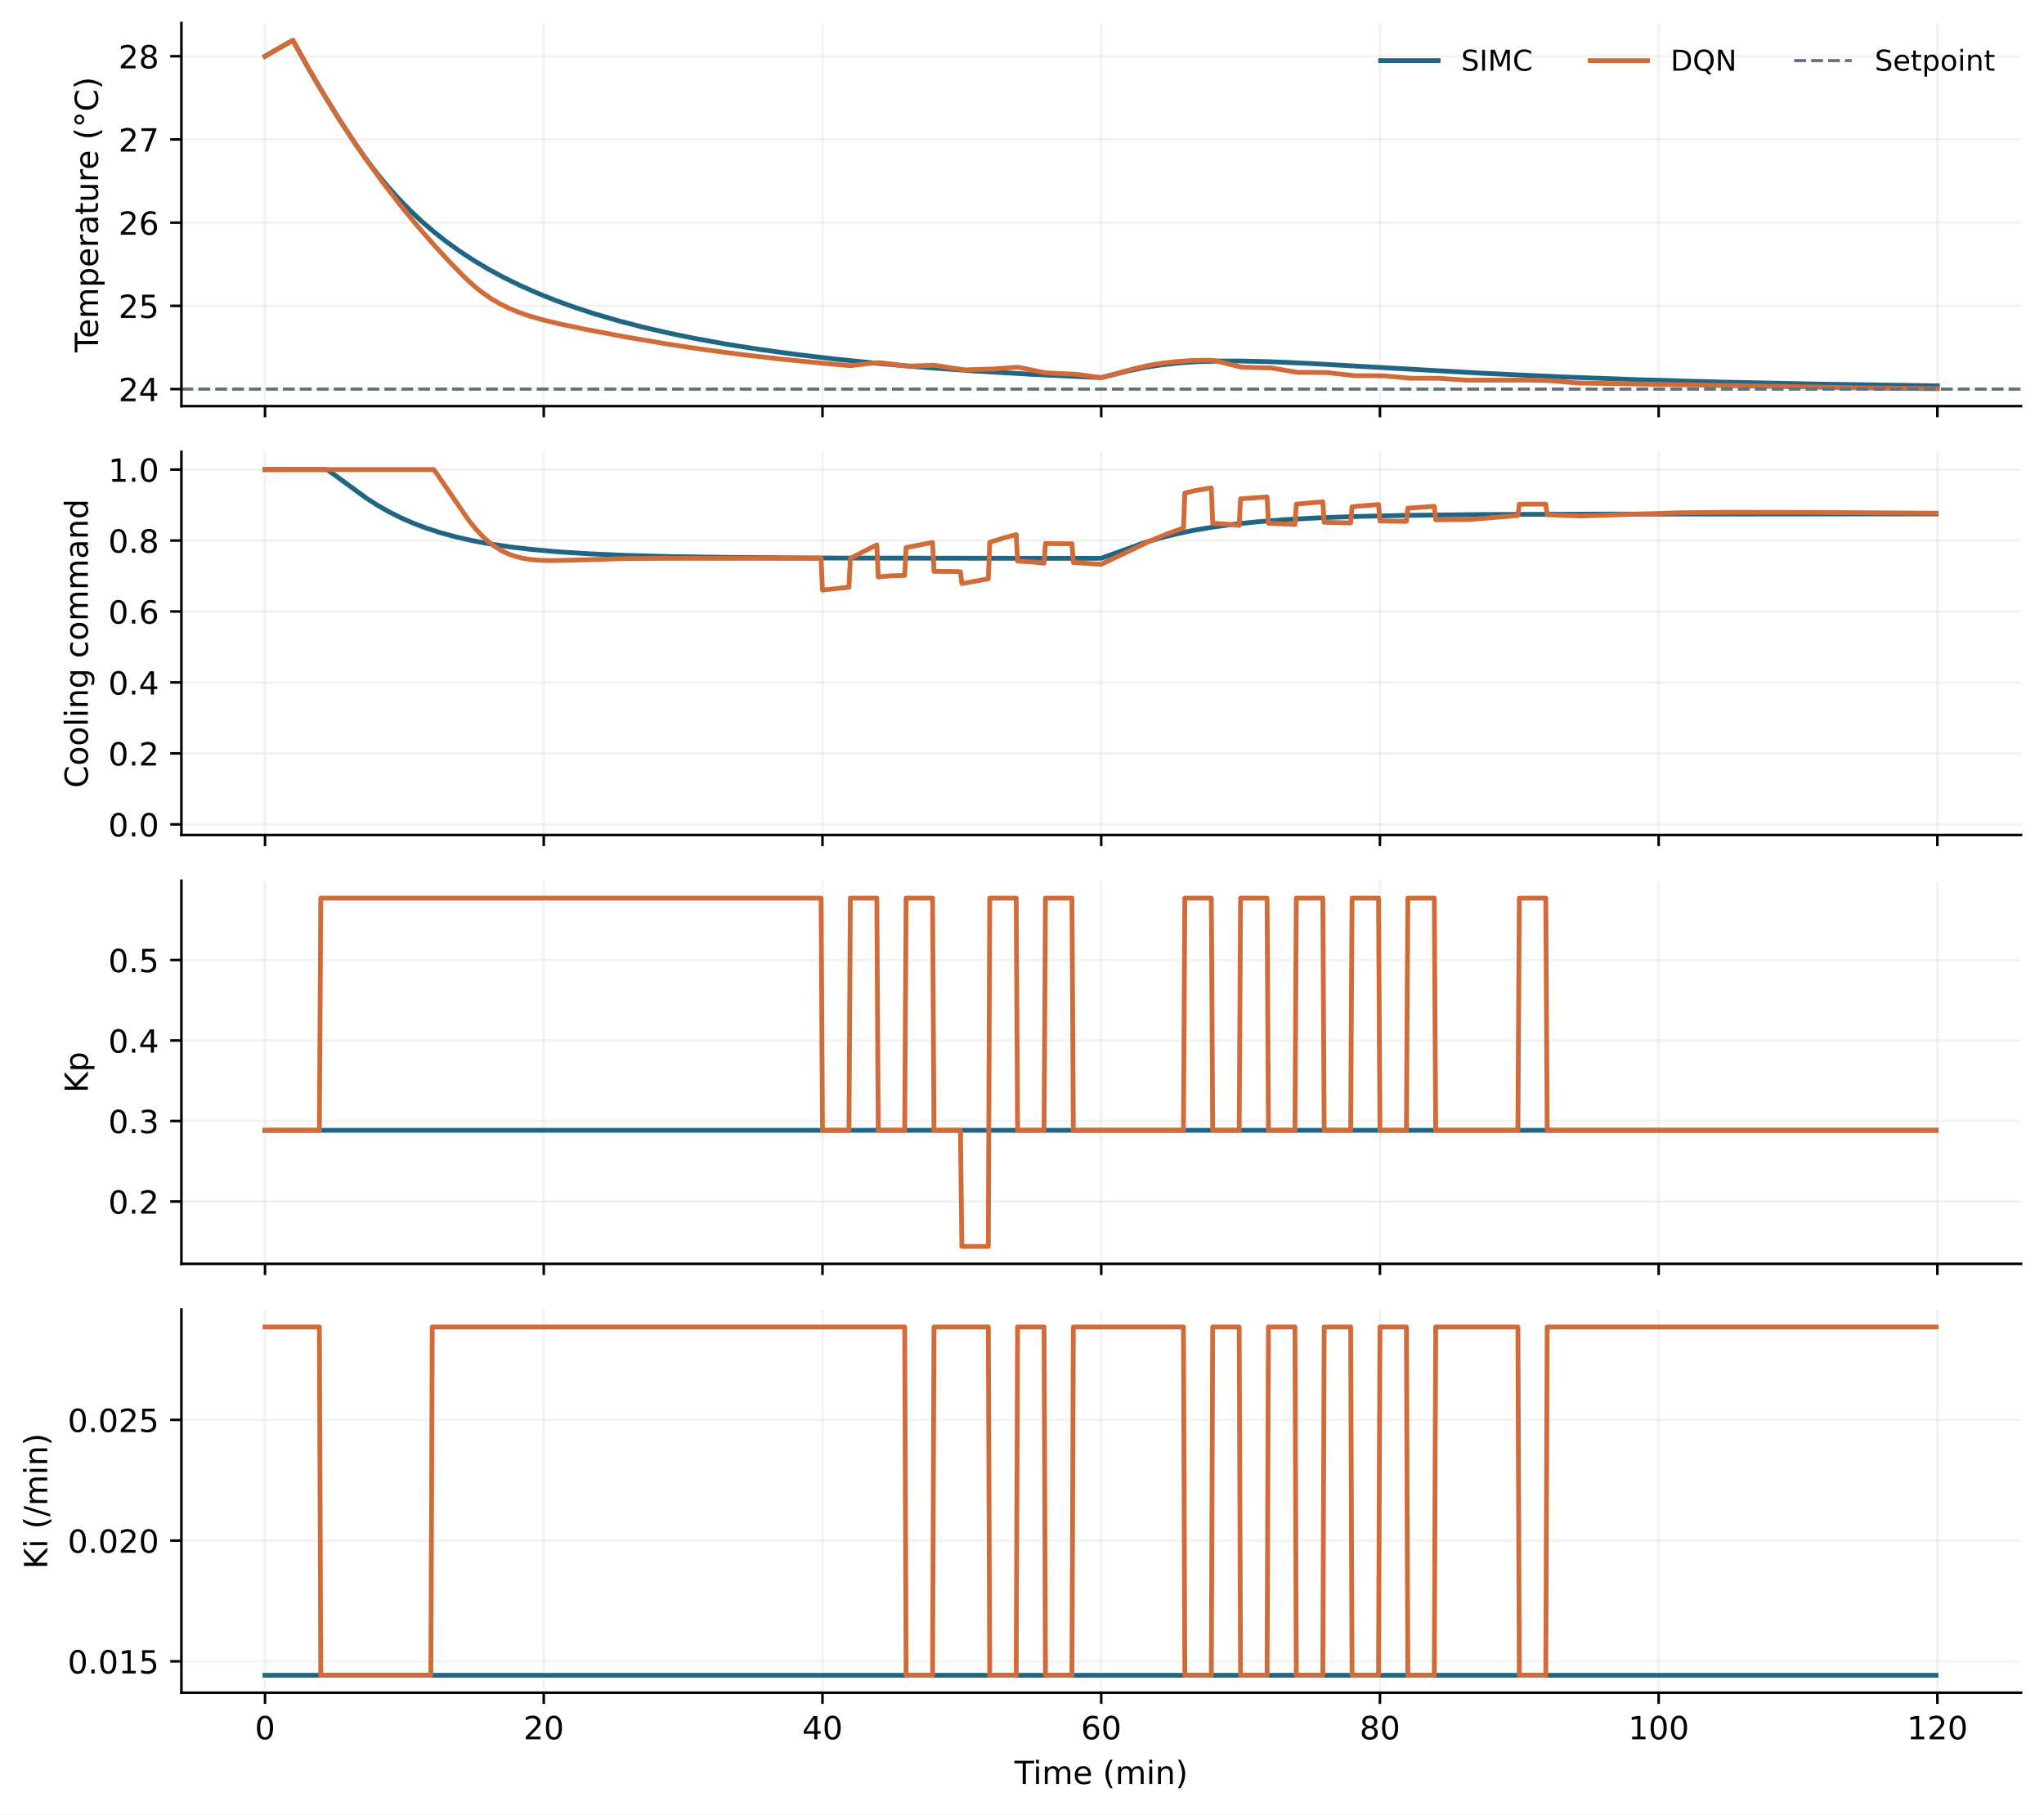
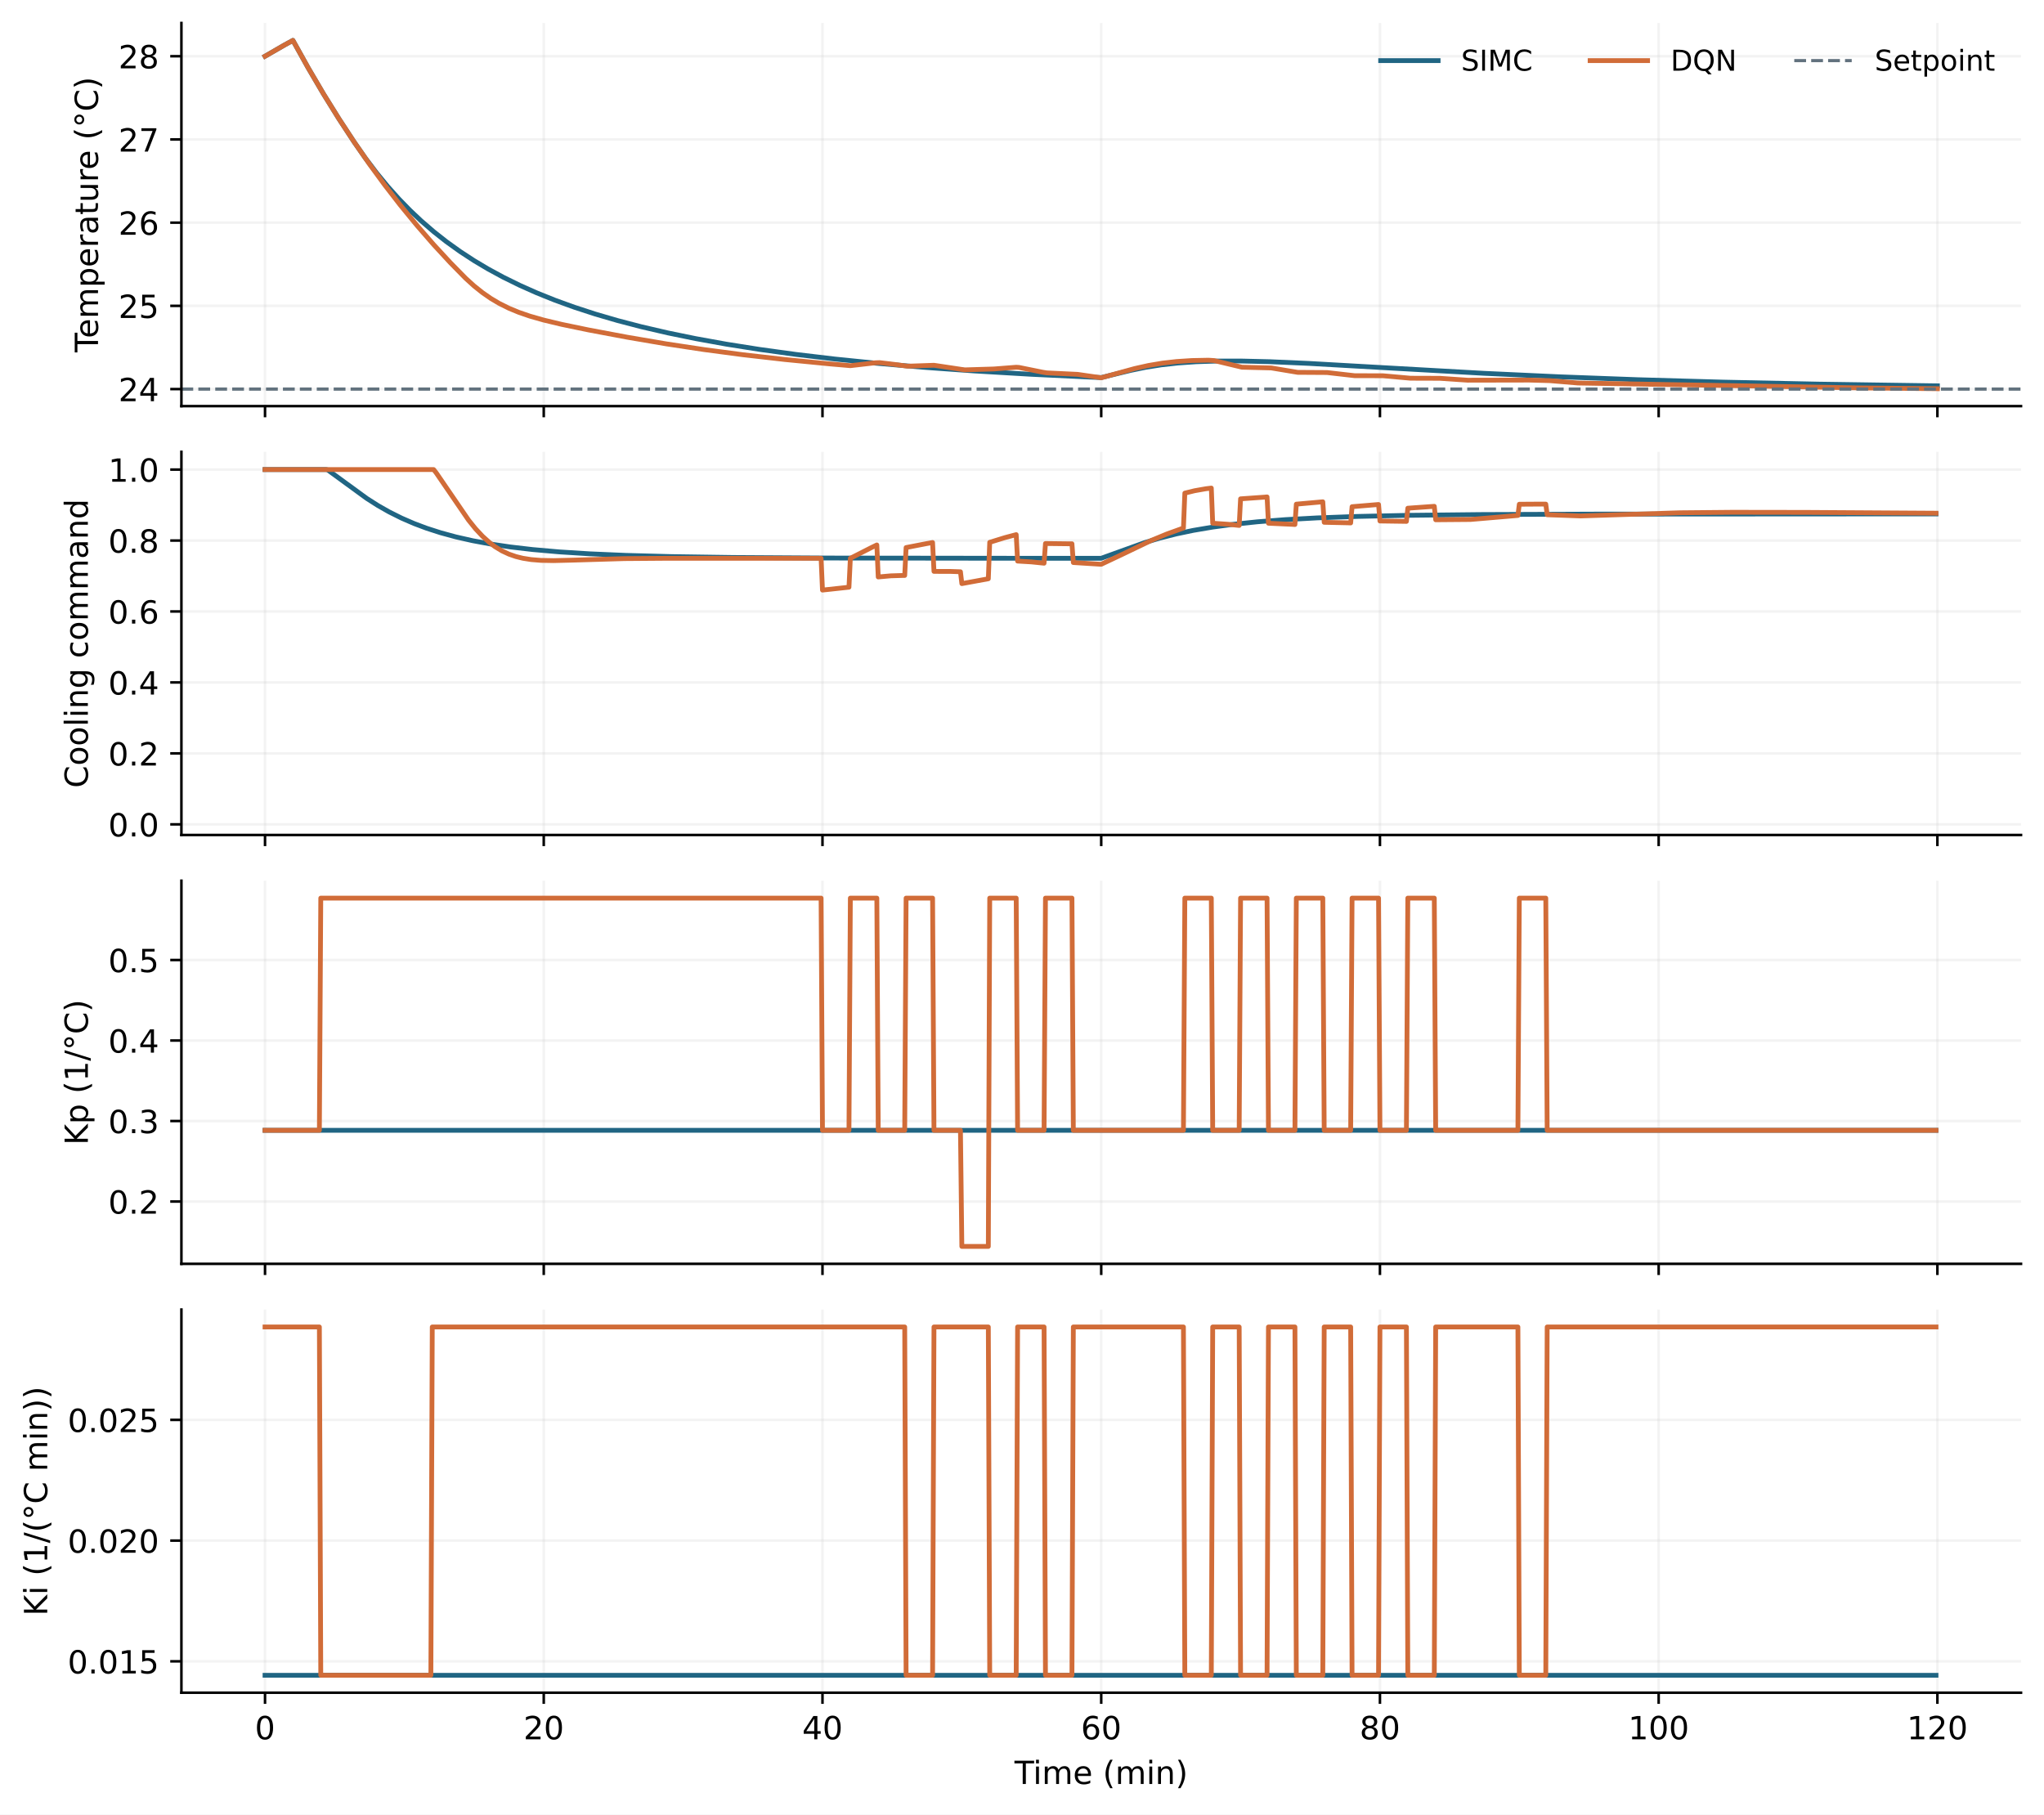
<svg xmlns="http://www.w3.org/2000/svg" xmlns:xlink="http://www.w3.org/1999/xlink" width="640.307pt" height="568.478pt" viewBox="0 0 640.307 568.478" version="1.1">
  <defs>
    <style type="text/css">*{stroke-linejoin: round; stroke-linecap: butt}</style>
  </defs>
  <g id="figure_1">
    <g id="patch_1">
      <path d="M 0 568.478  L 640.307 568.478  L 640.307 0  L 0 0  z " style="fill: #ffffff" />
    </g>
    <g id="axes_1">
      <g id="patch_2">
        <path d="M 56.829 127.227  L 633.107 127.227  L 633.107 7.2  L 56.829 7.2  z " style="fill: #ffffff" />
      </g>
      <g id="matplotlib.axis_1">
        <g id="xtick_1">
          <g id="line2d_1">
            <path d="M 83.023 127.227  L 83.023 7.2  " clip-path="url(#p9f3c60641a)" style="fill: none; stroke: #b0b0b0; stroke-opacity: 0.15; stroke-width: 0.8; stroke-linecap: square" />
          </g>
          <g id="line2d_2">
            <defs>
              <path id="m66b865cbd8" d="M 0 0  L 0 3.5  " style="stroke: #000000; stroke-width: 0.8" />
            </defs>
            <g>
              <use xlink:href="#m66b865cbd8" x="83.023" y="127.227" style="stroke: #000000; stroke-width: 0.8" />
            </g>
          </g>
        </g>
        <g id="xtick_2">
          <g id="line2d_3">
            <path d="M 170.338 127.227  L 170.338 7.2  " clip-path="url(#p9f3c60641a)" style="fill: none; stroke: #b0b0b0; stroke-opacity: 0.15; stroke-width: 0.8; stroke-linecap: square" />
          </g>
          <g id="line2d_4">
            <g>
              <use xlink:href="#m66b865cbd8" x="170.338" y="127.227" style="stroke: #000000; stroke-width: 0.8" />
            </g>
          </g>
        </g>
        <g id="xtick_3">
          <g id="line2d_5">
            <path d="M 257.653 127.227  L 257.653 7.2  " clip-path="url(#p9f3c60641a)" style="fill: none; stroke: #b0b0b0; stroke-opacity: 0.15; stroke-width: 0.8; stroke-linecap: square" />
          </g>
          <g id="line2d_6">
            <g>
              <use xlink:href="#m66b865cbd8" x="257.653" y="127.227" style="stroke: #000000; stroke-width: 0.8" />
            </g>
          </g>
        </g>
        <g id="xtick_4">
          <g id="line2d_7">
            <path d="M 344.968 127.227  L 344.968 7.2  " clip-path="url(#p9f3c60641a)" style="fill: none; stroke: #b0b0b0; stroke-opacity: 0.15; stroke-width: 0.8; stroke-linecap: square" />
          </g>
          <g id="line2d_8">
            <g>
              <use xlink:href="#m66b865cbd8" x="344.968" y="127.227" style="stroke: #000000; stroke-width: 0.8" />
            </g>
          </g>
        </g>
        <g id="xtick_5">
          <g id="line2d_9">
            <path d="M 432.283 127.227  L 432.283 7.2  " clip-path="url(#p9f3c60641a)" style="fill: none; stroke: #b0b0b0; stroke-opacity: 0.15; stroke-width: 0.8; stroke-linecap: square" />
          </g>
          <g id="line2d_10">
            <g>
              <use xlink:href="#m66b865cbd8" x="432.283" y="127.227" style="stroke: #000000; stroke-width: 0.8" />
            </g>
          </g>
        </g>
        <g id="xtick_6">
          <g id="line2d_11">
            <path d="M 519.597 127.227  L 519.597 7.2  " clip-path="url(#p9f3c60641a)" style="fill: none; stroke: #b0b0b0; stroke-opacity: 0.15; stroke-width: 0.8; stroke-linecap: square" />
          </g>
          <g id="line2d_12">
            <g>
              <use xlink:href="#m66b865cbd8" x="519.597" y="127.227" style="stroke: #000000; stroke-width: 0.8" />
            </g>
          </g>
        </g>
        <g id="xtick_7">
          <g id="line2d_13">
            <path d="M 606.912 127.227  L 606.912 7.2  " clip-path="url(#p9f3c60641a)" style="fill: none; stroke: #b0b0b0; stroke-opacity: 0.15; stroke-width: 0.8; stroke-linecap: square" />
          </g>
          <g id="line2d_14">
            <g>
              <use xlink:href="#m66b865cbd8" x="606.912" y="127.227" style="stroke: #000000; stroke-width: 0.8" />
            </g>
          </g>
        </g>
      </g>
      <g id="matplotlib.axis_2">
        <g id="ytick_1">
          <g id="line2d_15">
            <path d="M 56.829 121.884  L 633.107 121.884  " clip-path="url(#p9f3c60641a)" style="fill: none; stroke: #b0b0b0; stroke-opacity: 0.15; stroke-width: 0.8; stroke-linecap: square" />
          </g>
          <g id="line2d_16">
            <defs>
              <path id="m9f419aeb48" d="M 0 0  L -3.5 0  " style="stroke: #000000; stroke-width: 0.8" />
            </defs>
            <g>
              <use xlink:href="#m9f419aeb48" x="56.829" y="121.884" style="stroke: #000000; stroke-width: 0.8" />
            </g>
          </g>
          <g id="text_1">
            <text style="font-size: 10px; font-family: 'DejaVu Sans'; text-anchor: end" x="49.829" y="125.683" transform="rotate(-0 49.82891 125.6826)">24</text>
          </g>
        </g>
        <g id="ytick_2">
          <g id="line2d_17">
            <path d="M 56.829 95.817  L 633.107 95.817  " clip-path="url(#p9f3c60641a)" style="fill: none; stroke: #b0b0b0; stroke-opacity: 0.15; stroke-width: 0.8; stroke-linecap: square" />
          </g>
          <g id="line2d_18">
            <g>
              <use xlink:href="#m9f419aeb48" x="56.829" y="95.817" style="stroke: #000000; stroke-width: 0.8" />
            </g>
          </g>
          <g id="text_2">
            <text style="font-size: 10px; font-family: 'DejaVu Sans'; text-anchor: end" x="49.829" y="99.616" transform="rotate(-0 49.82891 99.61592)">25</text>
          </g>
        </g>
        <g id="ytick_3">
          <g id="line2d_19">
            <path d="M 56.829 69.75  L 633.107 69.75  " clip-path="url(#p9f3c60641a)" style="fill: none; stroke: #b0b0b0; stroke-opacity: 0.15; stroke-width: 0.8; stroke-linecap: square" />
          </g>
          <g id="line2d_20">
            <g>
              <use xlink:href="#m9f419aeb48" x="56.829" y="69.75" style="stroke: #000000; stroke-width: 0.8" />
            </g>
          </g>
          <g id="text_3">
            <text style="font-size: 10px; font-family: 'DejaVu Sans'; text-anchor: end" x="49.829" y="73.549" transform="rotate(-0 49.82891 73.5492)">26</text>
          </g>
        </g>
        <g id="ytick_4">
          <g id="line2d_21">
            <path d="M 56.829 43.684  L 633.107 43.684  " clip-path="url(#p9f3c60641a)" style="fill: none; stroke: #b0b0b0; stroke-opacity: 0.15; stroke-width: 0.8; stroke-linecap: square" />
          </g>
          <g id="line2d_22">
            <g>
              <use xlink:href="#m9f419aeb48" x="56.829" y="43.684" style="stroke: #000000; stroke-width: 0.8" />
            </g>
          </g>
          <g id="text_4">
            <text style="font-size: 10px; font-family: 'DejaVu Sans'; text-anchor: end" x="49.829" y="47.482" transform="rotate(-0 49.82891 47.48248)">27</text>
          </g>
        </g>
        <g id="ytick_5">
          <g id="line2d_23">
            <path d="M 56.829 17.617  L 633.107 17.617  " clip-path="url(#p9f3c60641a)" style="fill: none; stroke: #b0b0b0; stroke-opacity: 0.15; stroke-width: 0.8; stroke-linecap: square" />
          </g>
          <g id="line2d_24">
            <g>
              <use xlink:href="#m9f419aeb48" x="56.829" y="17.617" style="stroke: #000000; stroke-width: 0.8" />
            </g>
          </g>
          <g id="text_5">
            <text style="font-size: 10px; font-family: 'DejaVu Sans'; text-anchor: end" x="49.829" y="21.416" transform="rotate(-0 49.82891 21.41576)">28</text>
          </g>
        </g>
        <g id="text_6">
          <text style="font-size: 10px; font-family: 'DejaVu Sans'; text-anchor: middle" x="30.702" y="67.214" transform="rotate(-90 30.70156 67.21362)">Temperature (°C)</text>
        </g>
      </g>
      <g id="line2d_25">
        <path d="M 83.023 17.617  L 89.135 14.092  L 91.755 12.656  L 96.557 21.291  L 101.359 29.464  L 106.162 37.2  L 110.964 44.522  L 114.457 49.529  L 117.949 54.151  L 121.442 58.403  L 124.934 62.304  L 128.427 65.885  L 131.92 69.177  L 135.849 72.568  L 139.778 75.666  L 144.144 78.802  L 148.509 81.652  L 152.875 84.252  L 157.677 86.856  L 162.916 89.428  L 168.155 91.756  L 173.831 94.039  L 179.943 96.254  L 186.491 98.387  L 193.477 100.425  L 200.898 102.361  L 209.193 104.285  L 217.925 106.077  L 227.529 107.814  L 238.007 109.471  L 249.358 111.031  L 261.582 112.48  L 274.679 113.809  L 289.086 115.048  L 305.24 116.209  L 323.139 117.263  L 342.785 118.194  L 344.968 118.285  L 354.136 116.045  L 358.938 115.059  L 363.74 114.304  L 368.979 113.721  L 374.655 113.325  L 381.203 113.108  L 388.625 113.094  L 397.793 113.312  L 410.017 113.848  L 430.536 115.015  L 465.026 116.956  L 488.601 118.046  L 513.049 118.949  L 539.68 119.705  L 569.803 120.334  L 605.602 120.852  L 606.912 120.867  L 606.912 120.867  " clip-path="url(#p9f3c60641a)" style="fill: none; stroke: #206583; stroke-width: 1.5; stroke-linecap: square" />
      </g>
      <g id="line2d_26">
        <path d="M 83.023 17.617  L 89.135 14.092  L 91.755 12.656  L 96.557 21.291  L 101.359 29.464  L 106.162 37.2  L 110.964 44.522  L 115.766 51.452  L 120.569 58.011  L 125.371 64.219  L 130.61 70.613  L 135.849 76.635  L 141.088 82.306  L 145.89 87.199  L 148.509 89.577  L 151.129 91.67  L 153.748 93.487  L 156.368 95.041  L 159.424 96.564  L 162.48 97.829  L 165.972 99.031  L 170.338 100.276  L 176.014 101.631  L 184.309 103.351  L 196.533 105.648  L 208.757 107.733  L 220.544 109.515  L 232.768 111.13  L 245.865 112.625  L 259.836 113.99  L 266.384 114.559  L 274.243 113.647  L 275.552 113.601  L 280.355 114.181  L 284.284 114.716  L 292.579 114.428  L 302.183 115.867  L 311.352 115.589  L 318.337 115.049  L 319.21 115.104  L 326.632 116.608  L 327.941 116.815  L 337.546 117.274  L 344.968 118.345  L 355.446 115.46  L 359.811 114.489  L 364.177 113.758  L 368.543 113.259  L 373.345 112.945  L 378.584 112.839  L 380.33 112.952  L 389.062 115.041  L 398.23 115.266  L 406.525 116.648  L 415.693 116.704  L 424.424 117.701  L 433.156 117.708  L 441.887 118.487  L 451.055 118.516  L 459.787 119.107  L 478.996 119.069  L 485.545 119.251  L 494.276 119.988  L 551.904 120.977  L 582.464 121.519  L 606.912 121.771  L 606.912 121.771  " clip-path="url(#p9f3c60641a)" style="fill: none; stroke: #d16c38; stroke-width: 1.5; stroke-linecap: square" />
      </g>
      <g id="line2d_27">
        <path d="M 56.829 121.884  L 633.107 121.884  " clip-path="url(#p9f3c60641a)" style="fill: none; stroke-dasharray: 3.7,1.6; stroke-dashoffset: 0; stroke: #62727e" />
      </g>
      <g id="patch_3">
        <path d="M 56.829 127.227  L 56.829 7.2  " style="fill: none; stroke: #000000; stroke-width: 0.8; stroke-linejoin: miter; stroke-linecap: square" />
      </g>
      <g id="patch_4">
        <path d="M 56.829 127.227  L 633.107 127.227  " style="fill: none; stroke: #000000; stroke-width: 0.8; stroke-linejoin: miter; stroke-linecap: square" />
      </g>
      <g id="legend_1">
        <g id="line2d_28">
          <path d="M 432.508 18.989  L 441.508 18.989  L 450.508 18.989  " style="fill: none; stroke: #206583; stroke-width: 1.5; stroke-linecap: square" />
        </g>
        <g id="text_7">
          <text style="font-size: 9px; font-family: 'DejaVu Sans'; text-anchor: start" x="457.708" y="22.139" transform="rotate(-0 457.7078 22.13859)">SIMC</text>
        </g>
        <g id="line2d_29">
          <path d="M 498.126 18.989  L 507.126 18.989  L 516.126 18.989  " style="fill: none; stroke: #d16c38; stroke-width: 1.5; stroke-linecap: square" />
        </g>
        <g id="text_8">
          <text style="font-size: 9px; font-family: 'DejaVu Sans'; text-anchor: start" x="523.326" y="22.139" transform="rotate(-0 523.3262 22.13859)">DQN</text>
        </g>
        <g id="line2d_30">
          <path d="M 562.074 18.989  L 571.074 18.989  L 580.074 18.989  " style="fill: none; stroke-dasharray: 3.7,1.6; stroke-dashoffset: 0; stroke: #62727e" />
        </g>
        <g id="text_9">
          <text style="font-size: 9px; font-family: 'DejaVu Sans'; text-anchor: start" x="587.274" y="22.139" transform="rotate(-0 587.2741 22.13859)">Setpoint</text>
        </g>
      </g>
    </g>
    <g id="axes_2">
      <g id="patch_5">
        <path d="M 56.829 261.577  L 633.107 261.577  L 633.107 141.55  L 56.829 141.55  z " style="fill: #ffffff" />
      </g>
      <g id="matplotlib.axis_3">
        <g id="xtick_8">
          <g id="line2d_31">
            <path d="M 83.023 261.577  L 83.023 141.55  " clip-path="url(#p1710e6b038)" style="fill: none; stroke: #b0b0b0; stroke-opacity: 0.15; stroke-width: 0.8; stroke-linecap: square" />
          </g>
          <g id="line2d_32">
            <g>
              <use xlink:href="#m66b865cbd8" x="83.023" y="261.577" style="stroke: #000000; stroke-width: 0.8" />
            </g>
          </g>
        </g>
        <g id="xtick_9">
          <g id="line2d_33">
            <path d="M 170.338 261.577  L 170.338 141.55  " clip-path="url(#p1710e6b038)" style="fill: none; stroke: #b0b0b0; stroke-opacity: 0.15; stroke-width: 0.8; stroke-linecap: square" />
          </g>
          <g id="line2d_34">
            <g>
              <use xlink:href="#m66b865cbd8" x="170.338" y="261.577" style="stroke: #000000; stroke-width: 0.8" />
            </g>
          </g>
        </g>
        <g id="xtick_10">
          <g id="line2d_35">
            <path d="M 257.653 261.577  L 257.653 141.55  " clip-path="url(#p1710e6b038)" style="fill: none; stroke: #b0b0b0; stroke-opacity: 0.15; stroke-width: 0.8; stroke-linecap: square" />
          </g>
          <g id="line2d_36">
            <g>
              <use xlink:href="#m66b865cbd8" x="257.653" y="261.577" style="stroke: #000000; stroke-width: 0.8" />
            </g>
          </g>
        </g>
        <g id="xtick_11">
          <g id="line2d_37">
            <path d="M 344.968 261.577  L 344.968 141.55  " clip-path="url(#p1710e6b038)" style="fill: none; stroke: #b0b0b0; stroke-opacity: 0.15; stroke-width: 0.8; stroke-linecap: square" />
          </g>
          <g id="line2d_38">
            <g>
              <use xlink:href="#m66b865cbd8" x="344.968" y="261.577" style="stroke: #000000; stroke-width: 0.8" />
            </g>
          </g>
        </g>
        <g id="xtick_12">
          <g id="line2d_39">
            <path d="M 432.283 261.577  L 432.283 141.55  " clip-path="url(#p1710e6b038)" style="fill: none; stroke: #b0b0b0; stroke-opacity: 0.15; stroke-width: 0.8; stroke-linecap: square" />
          </g>
          <g id="line2d_40">
            <g>
              <use xlink:href="#m66b865cbd8" x="432.283" y="261.577" style="stroke: #000000; stroke-width: 0.8" />
            </g>
          </g>
        </g>
        <g id="xtick_13">
          <g id="line2d_41">
            <path d="M 519.597 261.577  L 519.597 141.55  " clip-path="url(#p1710e6b038)" style="fill: none; stroke: #b0b0b0; stroke-opacity: 0.15; stroke-width: 0.8; stroke-linecap: square" />
          </g>
          <g id="line2d_42">
            <g>
              <use xlink:href="#m66b865cbd8" x="519.597" y="261.577" style="stroke: #000000; stroke-width: 0.8" />
            </g>
          </g>
        </g>
        <g id="xtick_14">
          <g id="line2d_43">
            <path d="M 606.912 261.577  L 606.912 141.55  " clip-path="url(#p1710e6b038)" style="fill: none; stroke: #b0b0b0; stroke-opacity: 0.15; stroke-width: 0.8; stroke-linecap: square" />
          </g>
          <g id="line2d_44">
            <g>
              <use xlink:href="#m66b865cbd8" x="606.912" y="261.577" style="stroke: #000000; stroke-width: 0.8" />
            </g>
          </g>
        </g>
      </g>
      <g id="matplotlib.axis_4">
        <g id="ytick_6">
          <g id="line2d_45">
            <path d="M 56.829 258.243  L 633.107 258.243  " clip-path="url(#p1710e6b038)" style="fill: none; stroke: #b0b0b0; stroke-opacity: 0.15; stroke-width: 0.8; stroke-linecap: square" />
          </g>
          <g id="line2d_46">
            <g>
              <use xlink:href="#m9f419aeb48" x="56.829" y="258.243" style="stroke: #000000; stroke-width: 0.8" />
            </g>
          </g>
          <g id="text_10">
            <text style="font-size: 10px; font-family: 'DejaVu Sans'; text-anchor: end" x="49.829" y="262.042" transform="rotate(-0 49.82891 262.0421)">0.0</text>
          </g>
        </g>
        <g id="ytick_7">
          <g id="line2d_47">
            <path d="M 56.829 236.016  L 633.107 236.016  " clip-path="url(#p1710e6b038)" style="fill: none; stroke: #b0b0b0; stroke-opacity: 0.15; stroke-width: 0.8; stroke-linecap: square" />
          </g>
          <g id="line2d_48">
            <g>
              <use xlink:href="#m9f419aeb48" x="56.829" y="236.016" style="stroke: #000000; stroke-width: 0.8" />
            </g>
          </g>
          <g id="text_11">
            <text style="font-size: 10px; font-family: 'DejaVu Sans'; text-anchor: end" x="49.829" y="239.815" transform="rotate(-0 49.82891 239.8148)">0.2</text>
          </g>
        </g>
        <g id="ytick_8">
          <g id="line2d_49">
            <path d="M 56.829 213.789  L 633.107 213.789  " clip-path="url(#p1710e6b038)" style="fill: none; stroke: #b0b0b0; stroke-opacity: 0.15; stroke-width: 0.8; stroke-linecap: square" />
          </g>
          <g id="line2d_50">
            <g>
              <use xlink:href="#m9f419aeb48" x="56.829" y="213.789" style="stroke: #000000; stroke-width: 0.8" />
            </g>
          </g>
          <g id="text_12">
            <text style="font-size: 10px; font-family: 'DejaVu Sans'; text-anchor: end" x="49.829" y="217.588" transform="rotate(-0 49.82891 217.5876)">0.4</text>
          </g>
        </g>
        <g id="ytick_9">
          <g id="line2d_51">
            <path d="M 56.829 191.561  L 633.107 191.561  " clip-path="url(#p1710e6b038)" style="fill: none; stroke: #b0b0b0; stroke-opacity: 0.15; stroke-width: 0.8; stroke-linecap: square" />
          </g>
          <g id="line2d_52">
            <g>
              <use xlink:href="#m9f419aeb48" x="56.829" y="191.561" style="stroke: #000000; stroke-width: 0.8" />
            </g>
          </g>
          <g id="text_13">
            <text style="font-size: 10px; font-family: 'DejaVu Sans'; text-anchor: end" x="49.829" y="195.36" transform="rotate(-0 49.82891 195.3603)">0.6</text>
          </g>
        </g>
        <g id="ytick_10">
          <g id="line2d_53">
            <path d="M 56.829 169.334  L 633.107 169.334  " clip-path="url(#p1710e6b038)" style="fill: none; stroke: #b0b0b0; stroke-opacity: 0.15; stroke-width: 0.8; stroke-linecap: square" />
          </g>
          <g id="line2d_54">
            <g>
              <use xlink:href="#m9f419aeb48" x="56.829" y="169.334" style="stroke: #000000; stroke-width: 0.8" />
            </g>
          </g>
          <g id="text_14">
            <text style="font-size: 10px; font-family: 'DejaVu Sans'; text-anchor: end" x="49.829" y="173.133" transform="rotate(-0 49.82891 173.1331)">0.8</text>
          </g>
        </g>
        <g id="ytick_11">
          <g id="line2d_55">
            <path d="M 56.829 147.107  L 633.107 147.107  " clip-path="url(#p1710e6b038)" style="fill: none; stroke: #b0b0b0; stroke-opacity: 0.15; stroke-width: 0.8; stroke-linecap: square" />
          </g>
          <g id="line2d_56">
            <g>
              <use xlink:href="#m9f419aeb48" x="56.829" y="147.107" style="stroke: #000000; stroke-width: 0.8" />
            </g>
          </g>
          <g id="text_15">
            <text style="font-size: 10px; font-family: 'DejaVu Sans'; text-anchor: end" x="49.829" y="150.906" transform="rotate(-0 49.82891 150.9058)">1.0</text>
          </g>
        </g>
        <g id="text_16">
          <text style="font-size: 10px; font-family: 'DejaVu Sans'; text-anchor: middle" x="27.523" y="201.564" transform="rotate(-90 27.52344 201.5638)">Cooling command</text>
        </g>
      </g>
      <g id="line2d_57">
        <path d="M 83.023 147.107  L 102.233 147.107  L 102.669 147.226  L 114.893 156.144  L 118.386 158.369  L 121.878 160.356  L 125.808 162.317  L 129.737 164.019  L 133.666 165.493  L 138.032 166.899  L 142.834 168.205  L 148.073 169.389  L 153.748 170.437  L 159.86 171.345  L 166.846 172.159  L 175.14 172.889  L 184.745 173.496  L 196.096 173.983  L 210.503 174.368  L 229.712 174.644  L 258.963 174.817  L 316.59 174.89  L 344.968 174.894  L 358.502 170.016  L 363.304 168.577  L 368.543 167.255  L 373.782 166.16  L 379.894 165.122  L 386.442 164.241  L 393.864 163.468  L 402.596 162.792  L 412.637 162.241  L 425.297 161.782  L 441.451 161.435  L 463.716 161.195  L 499.951 161.055  L 586.83 161.003  L 606.476 161.002  L 606.476 161.002  " clip-path="url(#p1710e6b038)" style="fill: none; stroke: #206583; stroke-width: 1.5; stroke-linecap: square" />
      </g>
      <g id="line2d_58">
        <path d="M 83.023 147.107  L 135.849 147.107  L 136.722 148.231  L 146.763 162.908  L 148.946 165.625  L 151.129 167.968  L 153.312 169.939  L 155.058 171.249  L 157.241 172.575  L 159.424 173.594  L 161.607 174.352  L 163.79 174.889  L 166.409 175.304  L 169.465 175.552  L 173.394 175.626  L 179.506 175.476  L 195.659 174.996  L 208.757 174.898  L 257.216 174.904  L 257.653 184.857  L 265.948 183.956  L 266.384 174.902  L 272.933 171.565  L 274.679 170.717  L 275.116 180.745  L 279.045 180.392  L 282.974 180.275  L 283.411 180.277  L 283.847 171.534  L 290.396 170.27  L 292.142 169.955  L 292.579 179.001  L 297.818 179.018  L 300.874 179.122  L 301.31 182.832  L 309.605 181.313  L 310.042 169.893  L 314.844 168.409  L 318.337 167.486  L 318.773 175.775  L 323.139 176.034  L 327.068 176.439  L 327.505 170.269  L 334.927 170.357  L 335.8 170.348  L 336.236 176.228  L 344.968 176.776  L 351.516 173.686  L 360.684 169.292  L 365.487 167.304  L 370.289 165.569  L 370.726 165.424  L 371.162 154.482  L 374.218 153.734  L 377.711 153.119  L 379.457 152.899  L 379.894 163.912  L 384.696 164.243  L 388.189 164.608  L 388.625 156.276  L 396.047 155.751  L 396.92 155.672  L 397.357 163.918  L 404.778 164.258  L 405.652 164.314  L 406.088 157.938  L 414.383 157.2  L 414.82 163.629  L 422.241 163.79  L 423.114 163.824  L 423.551 158.733  L 431.846 158.042  L 432.283 163.217  L 440.141 163.327  L 440.577 163.34  L 441.014 159.206  L 449.309 158.617  L 449.745 162.831  L 460.66 162.741  L 475.503 161.476  L 475.94 157.964  L 482.925 157.917  L 484.235 157.93  L 484.671 161.26  L 495.149 161.631  L 526.146 160.639  L 542.736 160.487  L 565.874 160.52  L 606.476 160.771  L 606.476 160.771  " clip-path="url(#p1710e6b038)" style="fill: none; stroke: #d16c38; stroke-width: 1.5; stroke-linecap: square" />
      </g>
      <g id="patch_6">
        <path d="M 56.829 261.577  L 56.829 141.55  " style="fill: none; stroke: #000000; stroke-width: 0.8; stroke-linejoin: miter; stroke-linecap: square" />
      </g>
      <g id="patch_7">
        <path d="M 56.829 261.577  L 633.107 261.577  " style="fill: none; stroke: #000000; stroke-width: 0.8; stroke-linejoin: miter; stroke-linecap: square" />
      </g>
    </g>
    <g id="axes_3">
      <g id="patch_8">
        <path d="M 56.829 395.928  L 633.107 395.928  L 633.107 275.9  L 56.829 275.9  z " style="fill: #ffffff" />
      </g>
      <g id="matplotlib.axis_5">
        <g id="xtick_15">
          <g id="line2d_59">
            <path d="M 83.023 395.928  L 83.023 275.9  " clip-path="url(#p23c484660f)" style="fill: none; stroke: #b0b0b0; stroke-opacity: 0.15; stroke-width: 0.8; stroke-linecap: square" />
          </g>
          <g id="line2d_60">
            <g>
              <use xlink:href="#m66b865cbd8" x="83.023" y="395.928" style="stroke: #000000; stroke-width: 0.8" />
            </g>
          </g>
        </g>
        <g id="xtick_16">
          <g id="line2d_61">
            <path d="M 170.338 395.928  L 170.338 275.9  " clip-path="url(#p23c484660f)" style="fill: none; stroke: #b0b0b0; stroke-opacity: 0.15; stroke-width: 0.8; stroke-linecap: square" />
          </g>
          <g id="line2d_62">
            <g>
              <use xlink:href="#m66b865cbd8" x="170.338" y="395.928" style="stroke: #000000; stroke-width: 0.8" />
            </g>
          </g>
        </g>
        <g id="xtick_17">
          <g id="line2d_63">
            <path d="M 257.653 395.928  L 257.653 275.9  " clip-path="url(#p23c484660f)" style="fill: none; stroke: #b0b0b0; stroke-opacity: 0.15; stroke-width: 0.8; stroke-linecap: square" />
          </g>
          <g id="line2d_64">
            <g>
              <use xlink:href="#m66b865cbd8" x="257.653" y="395.928" style="stroke: #000000; stroke-width: 0.8" />
            </g>
          </g>
        </g>
        <g id="xtick_18">
          <g id="line2d_65">
            <path d="M 344.968 395.928  L 344.968 275.9  " clip-path="url(#p23c484660f)" style="fill: none; stroke: #b0b0b0; stroke-opacity: 0.15; stroke-width: 0.8; stroke-linecap: square" />
          </g>
          <g id="line2d_66">
            <g>
              <use xlink:href="#m66b865cbd8" x="344.968" y="395.928" style="stroke: #000000; stroke-width: 0.8" />
            </g>
          </g>
        </g>
        <g id="xtick_19">
          <g id="line2d_67">
            <path d="M 432.283 395.928  L 432.283 275.9  " clip-path="url(#p23c484660f)" style="fill: none; stroke: #b0b0b0; stroke-opacity: 0.15; stroke-width: 0.8; stroke-linecap: square" />
          </g>
          <g id="line2d_68">
            <g>
              <use xlink:href="#m66b865cbd8" x="432.283" y="395.928" style="stroke: #000000; stroke-width: 0.8" />
            </g>
          </g>
        </g>
        <g id="xtick_20">
          <g id="line2d_69">
            <path d="M 519.597 395.928  L 519.597 275.9  " clip-path="url(#p23c484660f)" style="fill: none; stroke: #b0b0b0; stroke-opacity: 0.15; stroke-width: 0.8; stroke-linecap: square" />
          </g>
          <g id="line2d_70">
            <g>
              <use xlink:href="#m66b865cbd8" x="519.597" y="395.928" style="stroke: #000000; stroke-width: 0.8" />
            </g>
          </g>
        </g>
        <g id="xtick_21">
          <g id="line2d_71">
            <path d="M 606.912 395.928  L 606.912 275.9  " clip-path="url(#p23c484660f)" style="fill: none; stroke: #b0b0b0; stroke-opacity: 0.15; stroke-width: 0.8; stroke-linecap: square" />
          </g>
          <g id="line2d_72">
            <g>
              <use xlink:href="#m66b865cbd8" x="606.912" y="395.928" style="stroke: #000000; stroke-width: 0.8" />
            </g>
          </g>
        </g>
      </g>
      <g id="matplotlib.axis_6">
        <g id="ytick_12">
          <g id="line2d_73">
            <path d="M 56.829 376.408  L 633.107 376.408  " clip-path="url(#p23c484660f)" style="fill: none; stroke: #b0b0b0; stroke-opacity: 0.15; stroke-width: 0.8; stroke-linecap: square" />
          </g>
          <g id="line2d_74">
            <g>
              <use xlink:href="#m9f419aeb48" x="56.829" y="376.408" style="stroke: #000000; stroke-width: 0.8" />
            </g>
          </g>
          <g id="text_17">
            <text style="font-size: 10px; font-family: 'DejaVu Sans'; text-anchor: end" x="49.829" y="380.207" transform="rotate(-0 49.82891 380.2068)">0.2</text>
          </g>
        </g>
        <g id="ytick_13">
          <g id="line2d_75">
            <path d="M 56.829 351.19  L 633.107 351.19  " clip-path="url(#p23c484660f)" style="fill: none; stroke: #b0b0b0; stroke-opacity: 0.15; stroke-width: 0.8; stroke-linecap: square" />
          </g>
          <g id="line2d_76">
            <g>
              <use xlink:href="#m9f419aeb48" x="56.829" y="351.19" style="stroke: #000000; stroke-width: 0.8" />
            </g>
          </g>
          <g id="text_18">
            <text style="font-size: 10px; font-family: 'DejaVu Sans'; text-anchor: end" x="49.829" y="354.989" transform="rotate(-0 49.82891 354.9889)">0.3</text>
          </g>
        </g>
        <g id="ytick_14">
          <g id="line2d_77">
            <path d="M 56.829 325.972  L 633.107 325.972  " clip-path="url(#p23c484660f)" style="fill: none; stroke: #b0b0b0; stroke-opacity: 0.15; stroke-width: 0.8; stroke-linecap: square" />
          </g>
          <g id="line2d_78">
            <g>
              <use xlink:href="#m9f419aeb48" x="56.829" y="325.972" style="stroke: #000000; stroke-width: 0.8" />
            </g>
          </g>
          <g id="text_19">
            <text style="font-size: 10px; font-family: 'DejaVu Sans'; text-anchor: end" x="49.829" y="329.771" transform="rotate(-0 49.82891 329.7711)">0.4</text>
          </g>
        </g>
        <g id="ytick_15">
          <g id="line2d_79">
            <path d="M 56.829 300.754  L 633.107 300.754  " clip-path="url(#p23c484660f)" style="fill: none; stroke: #b0b0b0; stroke-opacity: 0.15; stroke-width: 0.8; stroke-linecap: square" />
          </g>
          <g id="line2d_80">
            <g>
              <use xlink:href="#m9f419aeb48" x="56.829" y="300.754" style="stroke: #000000; stroke-width: 0.8" />
            </g>
          </g>
          <g id="text_20">
            <text style="font-size: 10px; font-family: 'DejaVu Sans'; text-anchor: end" x="49.829" y="304.553" transform="rotate(-0 49.82891 304.5532)">0.5</text>
          </g>
        </g>
        <g id="text_21">
-           <text style="font-size: 10px; font-family: 'DejaVu Sans'; text-anchor: middle" x="27.523" y="335.914" transform="rotate(-90 27.52344 335.9139)">Kp</text>
+           <text style="font-size: 10px; font-family: 'DejaVu Sans'; text-anchor: middle" x="27.523" y="335.914" transform="rotate(-90 27.52344 335.9139)">Kp (1/°C)</text>
        </g>
      </g>
      <g id="line2d_81">
        <path d="M 83.023 354.1  L 606.476 354.1  L 606.476 354.1  " clip-path="url(#p23c484660f)" style="fill: none; stroke: #206583; stroke-width: 1.5; stroke-linecap: square" />
      </g>
      <g id="line2d_82">
        <path d="M 83.023 354.1  L 100.05 354.1  L 100.486 281.356  L 257.216 281.356  L 257.653 354.1  L 265.948 354.1  L 266.384 281.356  L 274.679 281.356  L 275.116 354.1  L 283.411 354.1  L 283.847 281.356  L 292.142 281.356  L 292.579 354.1  L 300.874 354.1  L 301.31 390.472  L 309.605 390.472  L 310.042 281.356  L 318.337 281.356  L 318.773 354.1  L 327.068 354.1  L 327.505 281.356  L 335.8 281.356  L 336.236 354.1  L 370.726 354.1  L 371.162 281.356  L 379.457 281.356  L 379.894 354.1  L 388.189 354.1  L 388.625 281.356  L 396.92 281.356  L 397.357 354.1  L 405.652 354.1  L 406.088 281.356  L 414.383 281.356  L 414.82 354.1  L 423.114 354.1  L 423.551 281.356  L 431.846 281.356  L 432.283 354.1  L 440.577 354.1  L 441.014 281.356  L 449.309 281.356  L 449.745 354.1  L 475.503 354.1  L 475.94 281.356  L 484.235 281.356  L 484.671 354.1  L 606.476 354.1  L 606.476 354.1  " clip-path="url(#p23c484660f)" style="fill: none; stroke: #d16c38; stroke-width: 1.5; stroke-linecap: square" />
      </g>
      <g id="patch_9">
        <path d="M 56.829 395.928  L 56.829 275.9  " style="fill: none; stroke: #000000; stroke-width: 0.8; stroke-linejoin: miter; stroke-linecap: square" />
      </g>
      <g id="patch_10">
        <path d="M 56.829 395.928  L 633.107 395.928  " style="fill: none; stroke: #000000; stroke-width: 0.8; stroke-linejoin: miter; stroke-linecap: square" />
      </g>
    </g>
    <g id="axes_4">
      <g id="patch_11">
        <path d="M 56.829 530.278  L 633.107 530.278  L 633.107 410.25  L 56.829 410.25  z " style="fill: #ffffff" />
      </g>
      <g id="matplotlib.axis_7">
        <g id="xtick_22">
          <g id="line2d_83">
            <path d="M 83.023 530.278  L 83.023 410.25  " clip-path="url(#p39fb7279fb)" style="fill: none; stroke: #b0b0b0; stroke-opacity: 0.15; stroke-width: 0.8; stroke-linecap: square" />
          </g>
          <g id="line2d_84">
            <g>
              <use xlink:href="#m66b865cbd8" x="83.023" y="530.278" style="stroke: #000000; stroke-width: 0.8" />
            </g>
          </g>
          <g id="text_22">
            <text style="font-size: 10px; font-family: 'DejaVu Sans'; text-anchor: middle" x="83.023" y="544.875" transform="rotate(-0 83.02335 544.8753)">0</text>
          </g>
        </g>
        <g id="xtick_23">
          <g id="line2d_85">
            <path d="M 170.338 530.278  L 170.338 410.25  " clip-path="url(#p39fb7279fb)" style="fill: none; stroke: #b0b0b0; stroke-opacity: 0.15; stroke-width: 0.8; stroke-linecap: square" />
          </g>
          <g id="line2d_86">
            <g>
              <use xlink:href="#m66b865cbd8" x="170.338" y="530.278" style="stroke: #000000; stroke-width: 0.8" />
            </g>
          </g>
          <g id="text_23">
            <text style="font-size: 10px; font-family: 'DejaVu Sans'; text-anchor: middle" x="170.338" y="544.875" transform="rotate(-0 170.3381 544.8753)">20</text>
          </g>
        </g>
        <g id="xtick_24">
          <g id="line2d_87">
            <path d="M 257.653 530.278  L 257.653 410.25  " clip-path="url(#p39fb7279fb)" style="fill: none; stroke: #b0b0b0; stroke-opacity: 0.15; stroke-width: 0.8; stroke-linecap: square" />
          </g>
          <g id="line2d_88">
            <g>
              <use xlink:href="#m66b865cbd8" x="257.653" y="530.278" style="stroke: #000000; stroke-width: 0.8" />
            </g>
          </g>
          <g id="text_24">
            <text style="font-size: 10px; font-family: 'DejaVu Sans'; text-anchor: middle" x="257.653" y="544.875" transform="rotate(-0 257.6529 544.8753)">40</text>
          </g>
        </g>
        <g id="xtick_25">
          <g id="line2d_89">
            <path d="M 344.968 530.278  L 344.968 410.25  " clip-path="url(#p39fb7279fb)" style="fill: none; stroke: #b0b0b0; stroke-opacity: 0.15; stroke-width: 0.8; stroke-linecap: square" />
          </g>
          <g id="line2d_90">
            <g>
              <use xlink:href="#m66b865cbd8" x="344.968" y="530.278" style="stroke: #000000; stroke-width: 0.8" />
            </g>
          </g>
          <g id="text_25">
            <text style="font-size: 10px; font-family: 'DejaVu Sans'; text-anchor: middle" x="344.968" y="544.875" transform="rotate(-0 344.9677 544.8753)">60</text>
          </g>
        </g>
        <g id="xtick_26">
          <g id="line2d_91">
            <path d="M 432.283 530.278  L 432.283 410.25  " clip-path="url(#p39fb7279fb)" style="fill: none; stroke: #b0b0b0; stroke-opacity: 0.15; stroke-width: 0.8; stroke-linecap: square" />
          </g>
          <g id="line2d_92">
            <g>
              <use xlink:href="#m66b865cbd8" x="432.283" y="530.278" style="stroke: #000000; stroke-width: 0.8" />
            </g>
          </g>
          <g id="text_26">
            <text style="font-size: 10px; font-family: 'DejaVu Sans'; text-anchor: middle" x="432.283" y="544.875" transform="rotate(-0 432.2825 544.8753)">80</text>
          </g>
        </g>
        <g id="xtick_27">
          <g id="line2d_93">
            <path d="M 519.597 530.278  L 519.597 410.25  " clip-path="url(#p39fb7279fb)" style="fill: none; stroke: #b0b0b0; stroke-opacity: 0.15; stroke-width: 0.8; stroke-linecap: square" />
          </g>
          <g id="line2d_94">
            <g>
              <use xlink:href="#m66b865cbd8" x="519.597" y="530.278" style="stroke: #000000; stroke-width: 0.8" />
            </g>
          </g>
          <g id="text_27">
            <text style="font-size: 10px; font-family: 'DejaVu Sans'; text-anchor: middle" x="519.597" y="544.875" transform="rotate(-0 519.5973 544.8753)">100</text>
          </g>
        </g>
        <g id="xtick_28">
          <g id="line2d_95">
            <path d="M 606.912 530.278  L 606.912 410.25  " clip-path="url(#p39fb7279fb)" style="fill: none; stroke: #b0b0b0; stroke-opacity: 0.15; stroke-width: 0.8; stroke-linecap: square" />
          </g>
          <g id="line2d_96">
            <g>
              <use xlink:href="#m66b865cbd8" x="606.912" y="530.278" style="stroke: #000000; stroke-width: 0.8" />
            </g>
          </g>
          <g id="text_28">
            <text style="font-size: 10px; font-family: 'DejaVu Sans'; text-anchor: middle" x="606.912" y="544.875" transform="rotate(-0 606.9121 544.8753)">120</text>
          </g>
        </g>
        <g id="text_29">
          <text style="font-size: 10px; font-family: 'DejaVu Sans'; text-anchor: middle" x="344.968" y="558.876" transform="rotate(-0 344.9677 558.8761)">Time (min)</text>
        </g>
      </g>
      <g id="matplotlib.axis_8">
        <g id="ytick_16">
          <g id="line2d_97">
            <path d="M 56.829 520.457  L 633.107 520.457  " clip-path="url(#p39fb7279fb)" style="fill: none; stroke: #b0b0b0; stroke-opacity: 0.15; stroke-width: 0.8; stroke-linecap: square" />
          </g>
          <g id="line2d_98">
            <g>
              <use xlink:href="#m9f419aeb48" x="56.829" y="520.457" style="stroke: #000000; stroke-width: 0.8" />
            </g>
          </g>
          <g id="text_30">
            <text style="font-size: 10px; font-family: 'DejaVu Sans'; text-anchor: end" x="49.829" y="524.256" transform="rotate(-0 49.82891 524.2561)">0.015</text>
          </g>
        </g>
        <g id="ytick_17">
          <g id="line2d_99">
            <path d="M 56.829 482.63  L 633.107 482.63  " clip-path="url(#p39fb7279fb)" style="fill: none; stroke: #b0b0b0; stroke-opacity: 0.15; stroke-width: 0.8; stroke-linecap: square" />
          </g>
          <g id="line2d_100">
            <g>
              <use xlink:href="#m9f419aeb48" x="56.829" y="482.63" style="stroke: #000000; stroke-width: 0.8" />
            </g>
          </g>
          <g id="text_31">
            <text style="font-size: 10px; font-family: 'DejaVu Sans'; text-anchor: end" x="49.829" y="486.429" transform="rotate(-0 49.82891 486.4293)">0.020</text>
          </g>
        </g>
        <g id="ytick_18">
          <g id="line2d_101">
            <path d="M 56.829 444.804  L 633.107 444.804  " clip-path="url(#p39fb7279fb)" style="fill: none; stroke: #b0b0b0; stroke-opacity: 0.15; stroke-width: 0.8; stroke-linecap: square" />
          </g>
          <g id="line2d_102">
            <g>
              <use xlink:href="#m9f419aeb48" x="56.829" y="444.804" style="stroke: #000000; stroke-width: 0.8" />
            </g>
          </g>
          <g id="text_32">
            <text style="font-size: 10px; font-family: 'DejaVu Sans'; text-anchor: end" x="49.829" y="448.603" transform="rotate(-0 49.82891 448.6025)">0.025</text>
          </g>
        </g>
        <g id="text_33">
-           <text style="font-size: 10px; font-family: 'DejaVu Sans'; text-anchor: middle" x="14.798" y="470.264" transform="rotate(-90 14.79844 470.264)">Ki (/min)</text>
+           <text style="font-size: 10px; font-family: 'DejaVu Sans'; text-anchor: middle" x="14.798" y="470.264" transform="rotate(-90 14.79844 470.264)">Ki (1/(°C min))</text>
        </g>
      </g>
      <g id="line2d_103">
        <path d="M 83.023 524.822  L 606.476 524.822  L 606.476 524.822  " clip-path="url(#p39fb7279fb)" style="fill: none; stroke: #206583; stroke-width: 1.5; stroke-linecap: square" />
      </g>
      <g id="line2d_104">
        <path d="M 83.023 415.706  L 100.05 415.706  L 100.486 524.822  L 134.976 524.822  L 135.412 415.706  L 283.411 415.706  L 283.847 524.822  L 292.142 524.822  L 292.579 415.706  L 309.605 415.706  L 310.042 524.822  L 318.337 524.822  L 318.773 415.706  L 327.068 415.706  L 327.505 524.822  L 335.8 524.822  L 336.236 415.706  L 370.726 415.706  L 371.162 524.822  L 379.457 524.822  L 379.894 415.706  L 388.189 415.706  L 388.625 524.822  L 396.92 524.822  L 397.357 415.706  L 405.652 415.706  L 406.088 524.822  L 414.383 524.822  L 414.82 415.706  L 423.114 415.706  L 423.551 524.822  L 431.846 524.822  L 432.283 415.706  L 440.577 415.706  L 441.014 524.822  L 449.309 524.822  L 449.745 415.706  L 475.503 415.706  L 475.94 524.822  L 484.235 524.822  L 484.671 415.706  L 606.476 415.706  L 606.476 415.706  " clip-path="url(#p39fb7279fb)" style="fill: none; stroke: #d16c38; stroke-width: 1.5; stroke-linecap: square" />
      </g>
      <g id="patch_12">
        <path d="M 56.829 530.278  L 56.829 410.25  " style="fill: none; stroke: #000000; stroke-width: 0.8; stroke-linejoin: miter; stroke-linecap: square" />
      </g>
      <g id="patch_13">
        <path d="M 56.829 530.278  L 633.107 530.278  " style="fill: none; stroke: #000000; stroke-width: 0.8; stroke-linejoin: miter; stroke-linecap: square" />
      </g>
    </g>
  </g>
  <defs>
    <clipPath id="p9f3c60641a">
      <rect x="56.829" y="7.2" width="576.278" height="120.027" />
    </clipPath>
    <clipPath id="p1710e6b038">
      <rect x="56.829" y="141.55" width="576.278" height="120.027" />
    </clipPath>
    <clipPath id="p23c484660f">
      <rect x="56.829" y="275.9" width="576.278" height="120.027" />
    </clipPath>
    <clipPath id="p39fb7279fb">
      <rect x="56.829" y="410.25" width="576.278" height="120.027" />
    </clipPath>
  </defs>
</svg>
